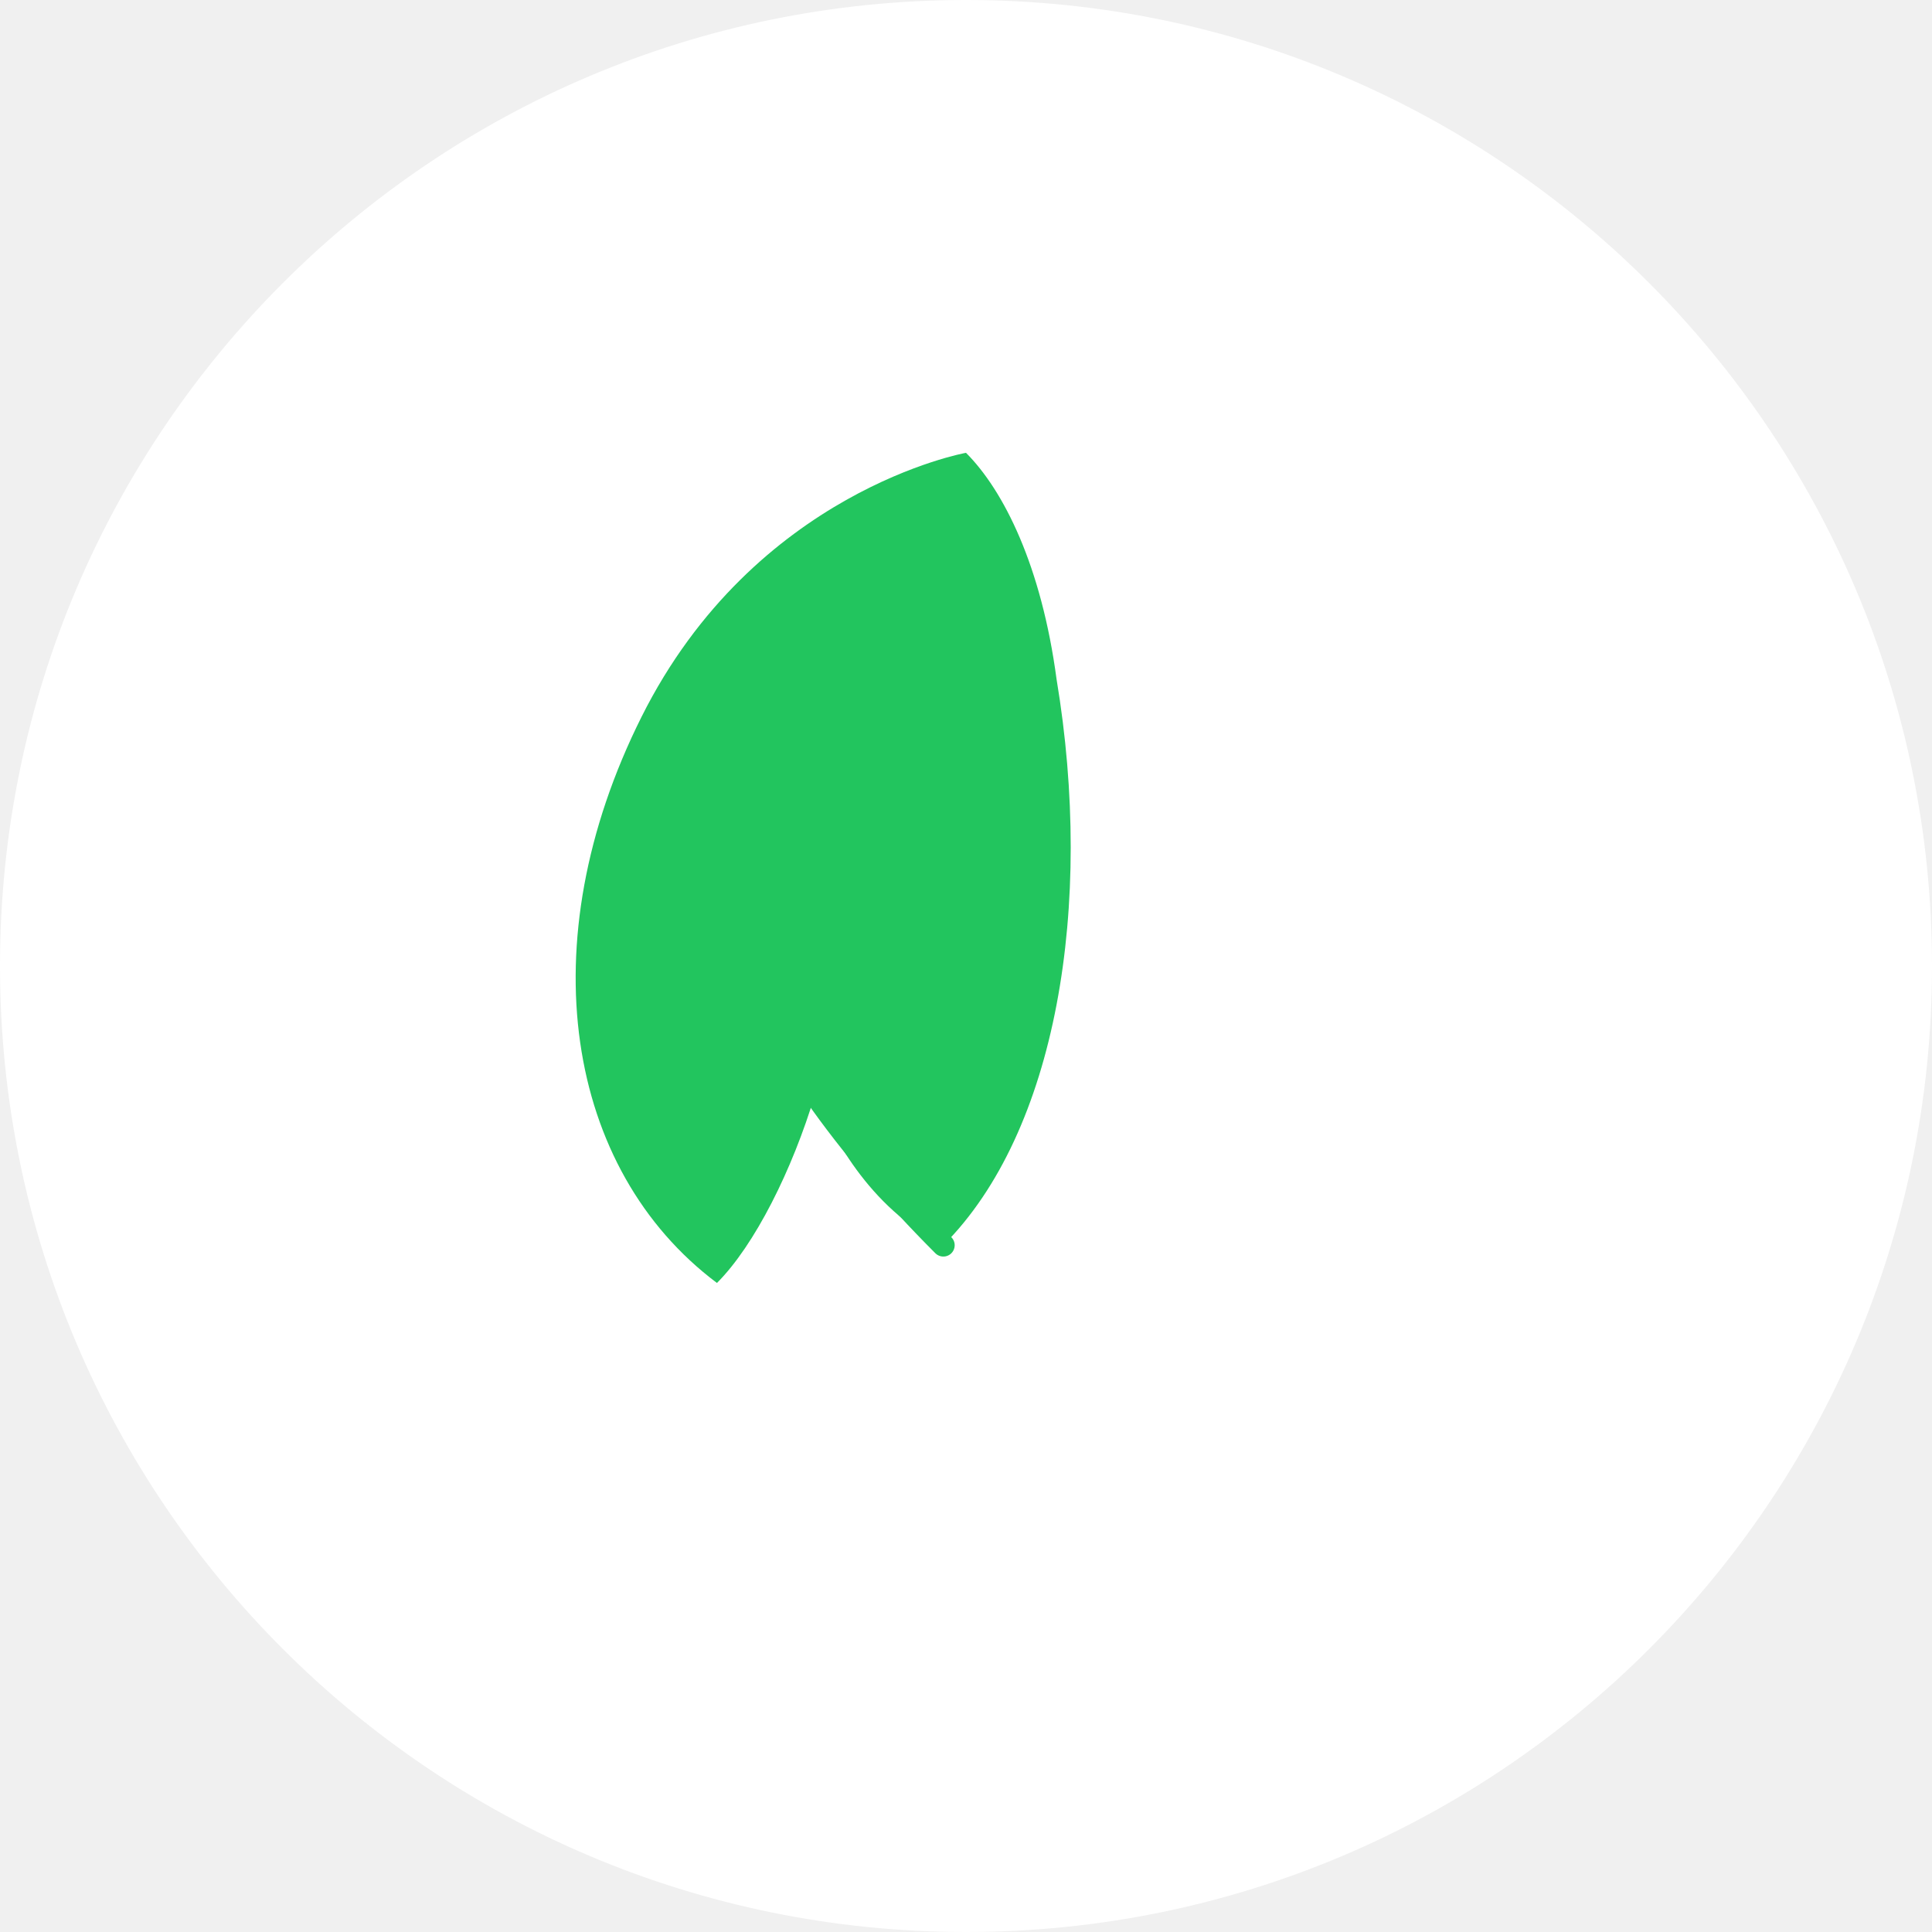
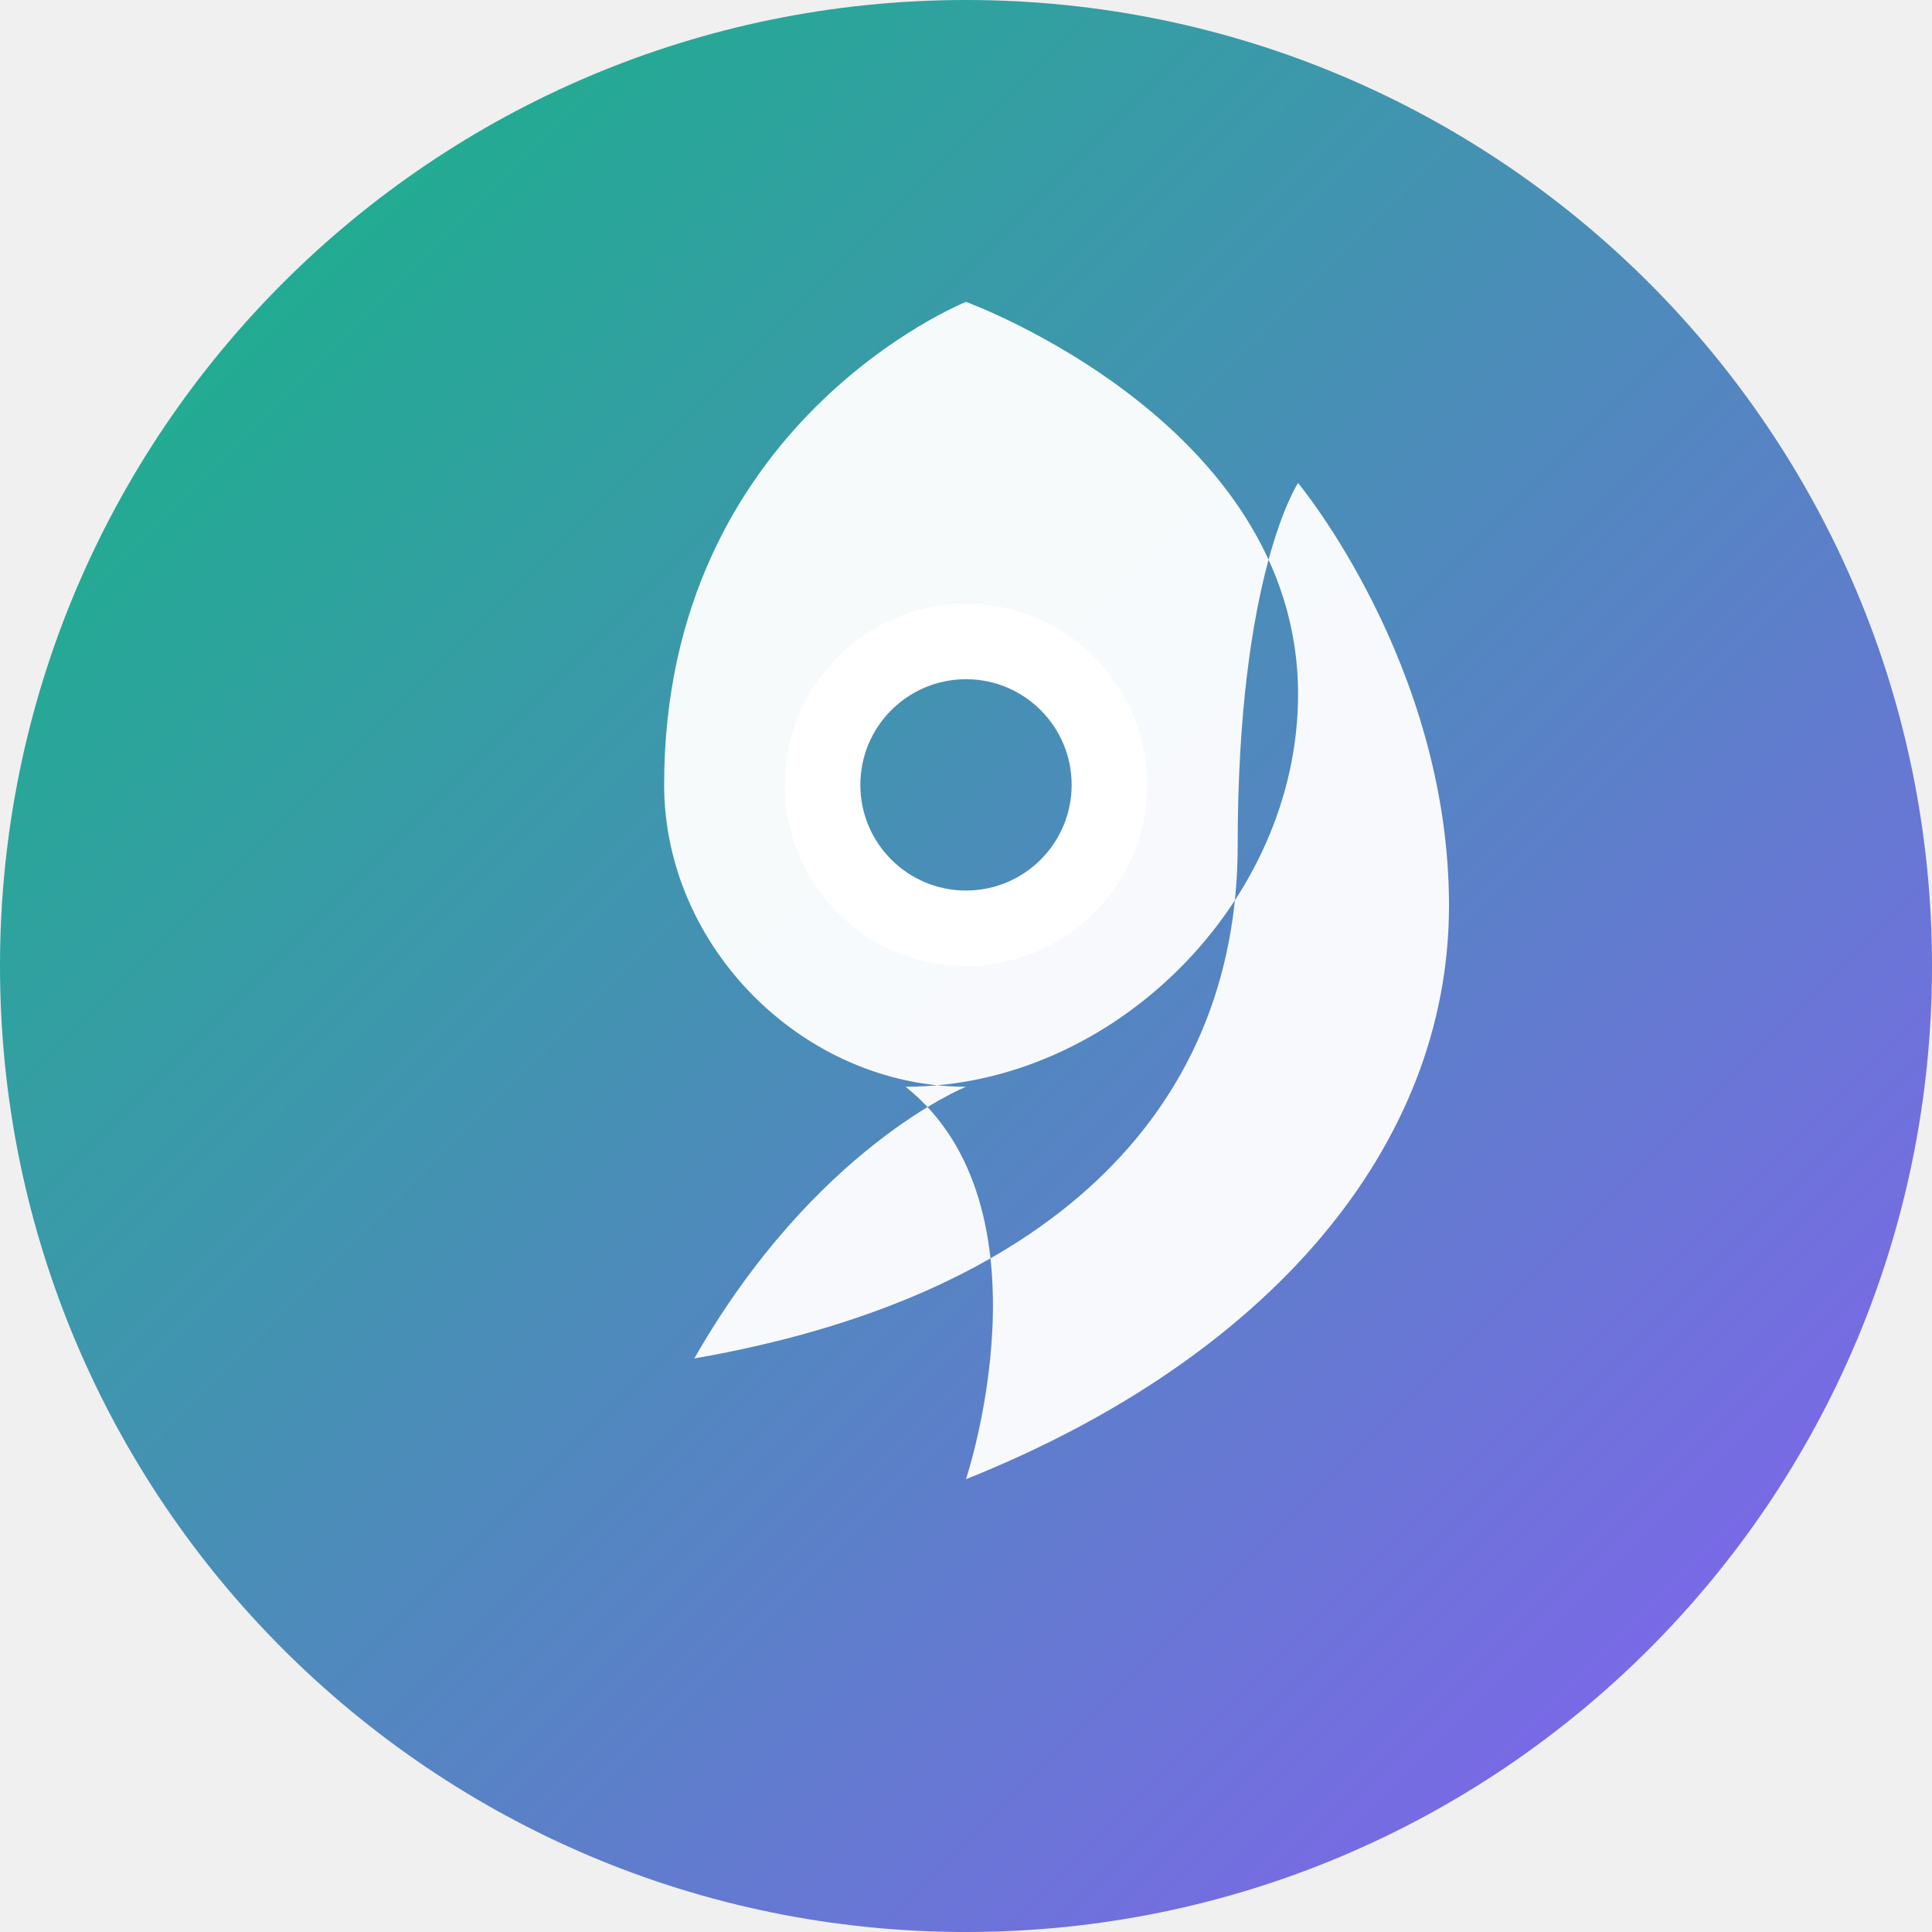
<svg xmlns="http://www.w3.org/2000/svg" viewBox="0 0 256 256">
-   <circle cx="128" cy="128" r="128" fill="#ffffff" />
-   <path d="M128 60 C128 60 100 65 85 95 C70 125 75 155 95 170 C100 165 105 155 108 145 C110 150 115 160 125 165 C140 150 145 120 140 90 C138 75 133 65 128 60 Z" fill="#22c55e" />
-   <path d="M108 145 Q115 155 125 165" fill="none" stroke="#22c55e" stroke-width="3" stroke-linecap="round" />
+   <circle cx="128" cy="128" r="128" fill="url(#nvbg)" />
+   <defs>
+     <linearGradient id="nvbg" x1="0" y1="0" x2="256" y2="256" gradientUnits="userSpaceOnUse">
+       <stop offset="0%" stop-color="#10b981" />
+       <stop offset="100%" stop-color="#8b5cf6" />
+     </linearGradient>
+   </defs>
+   <path d="M128 40 C128 40 88 56 88 104 C88 125.5 106.5 144 128 144 C128 144 108 152 92 180 C138 172 164 148 164 112 C164 76 172 64 172 64 C172 64 192 88 192 120 C192 152 168 180 128 196 C128 196 140 160 120 144 C147.5 144 172 119.5 172 92 C172 56 128 40 128 40Z" fill="white" fill-opacity="0.95" />
+   <circle cx="128" cy="104" r="24" fill="white" />
+   <circle cx="128" cy="104" r="14" fill="url(#nvbg)" />
</svg>
